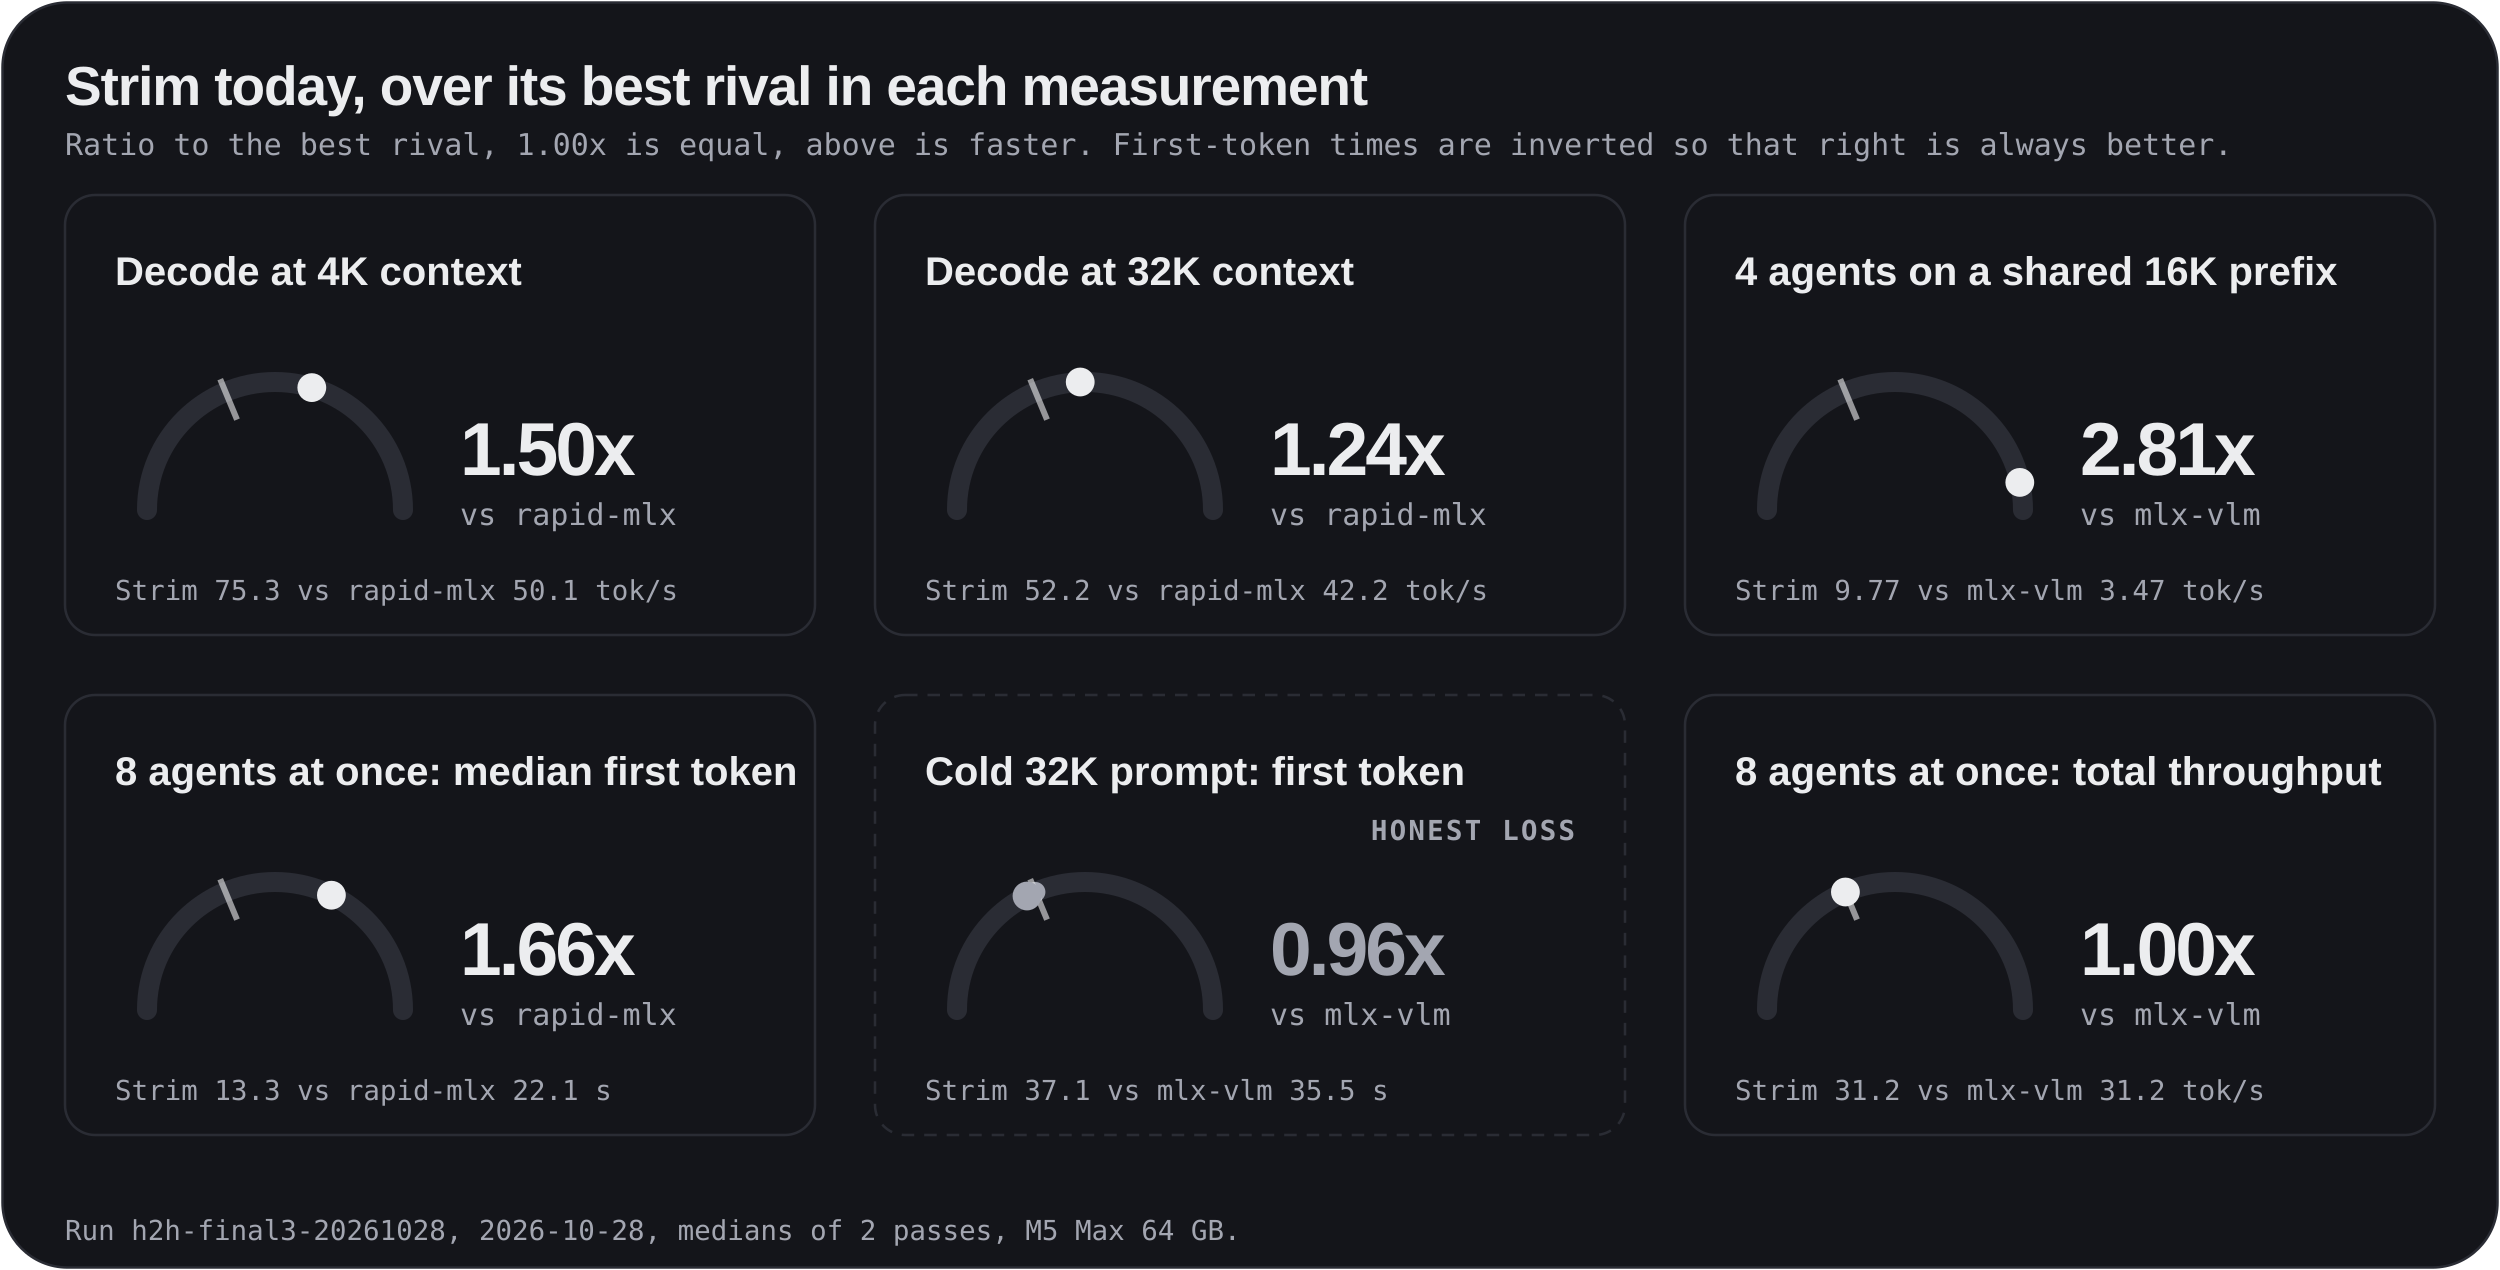
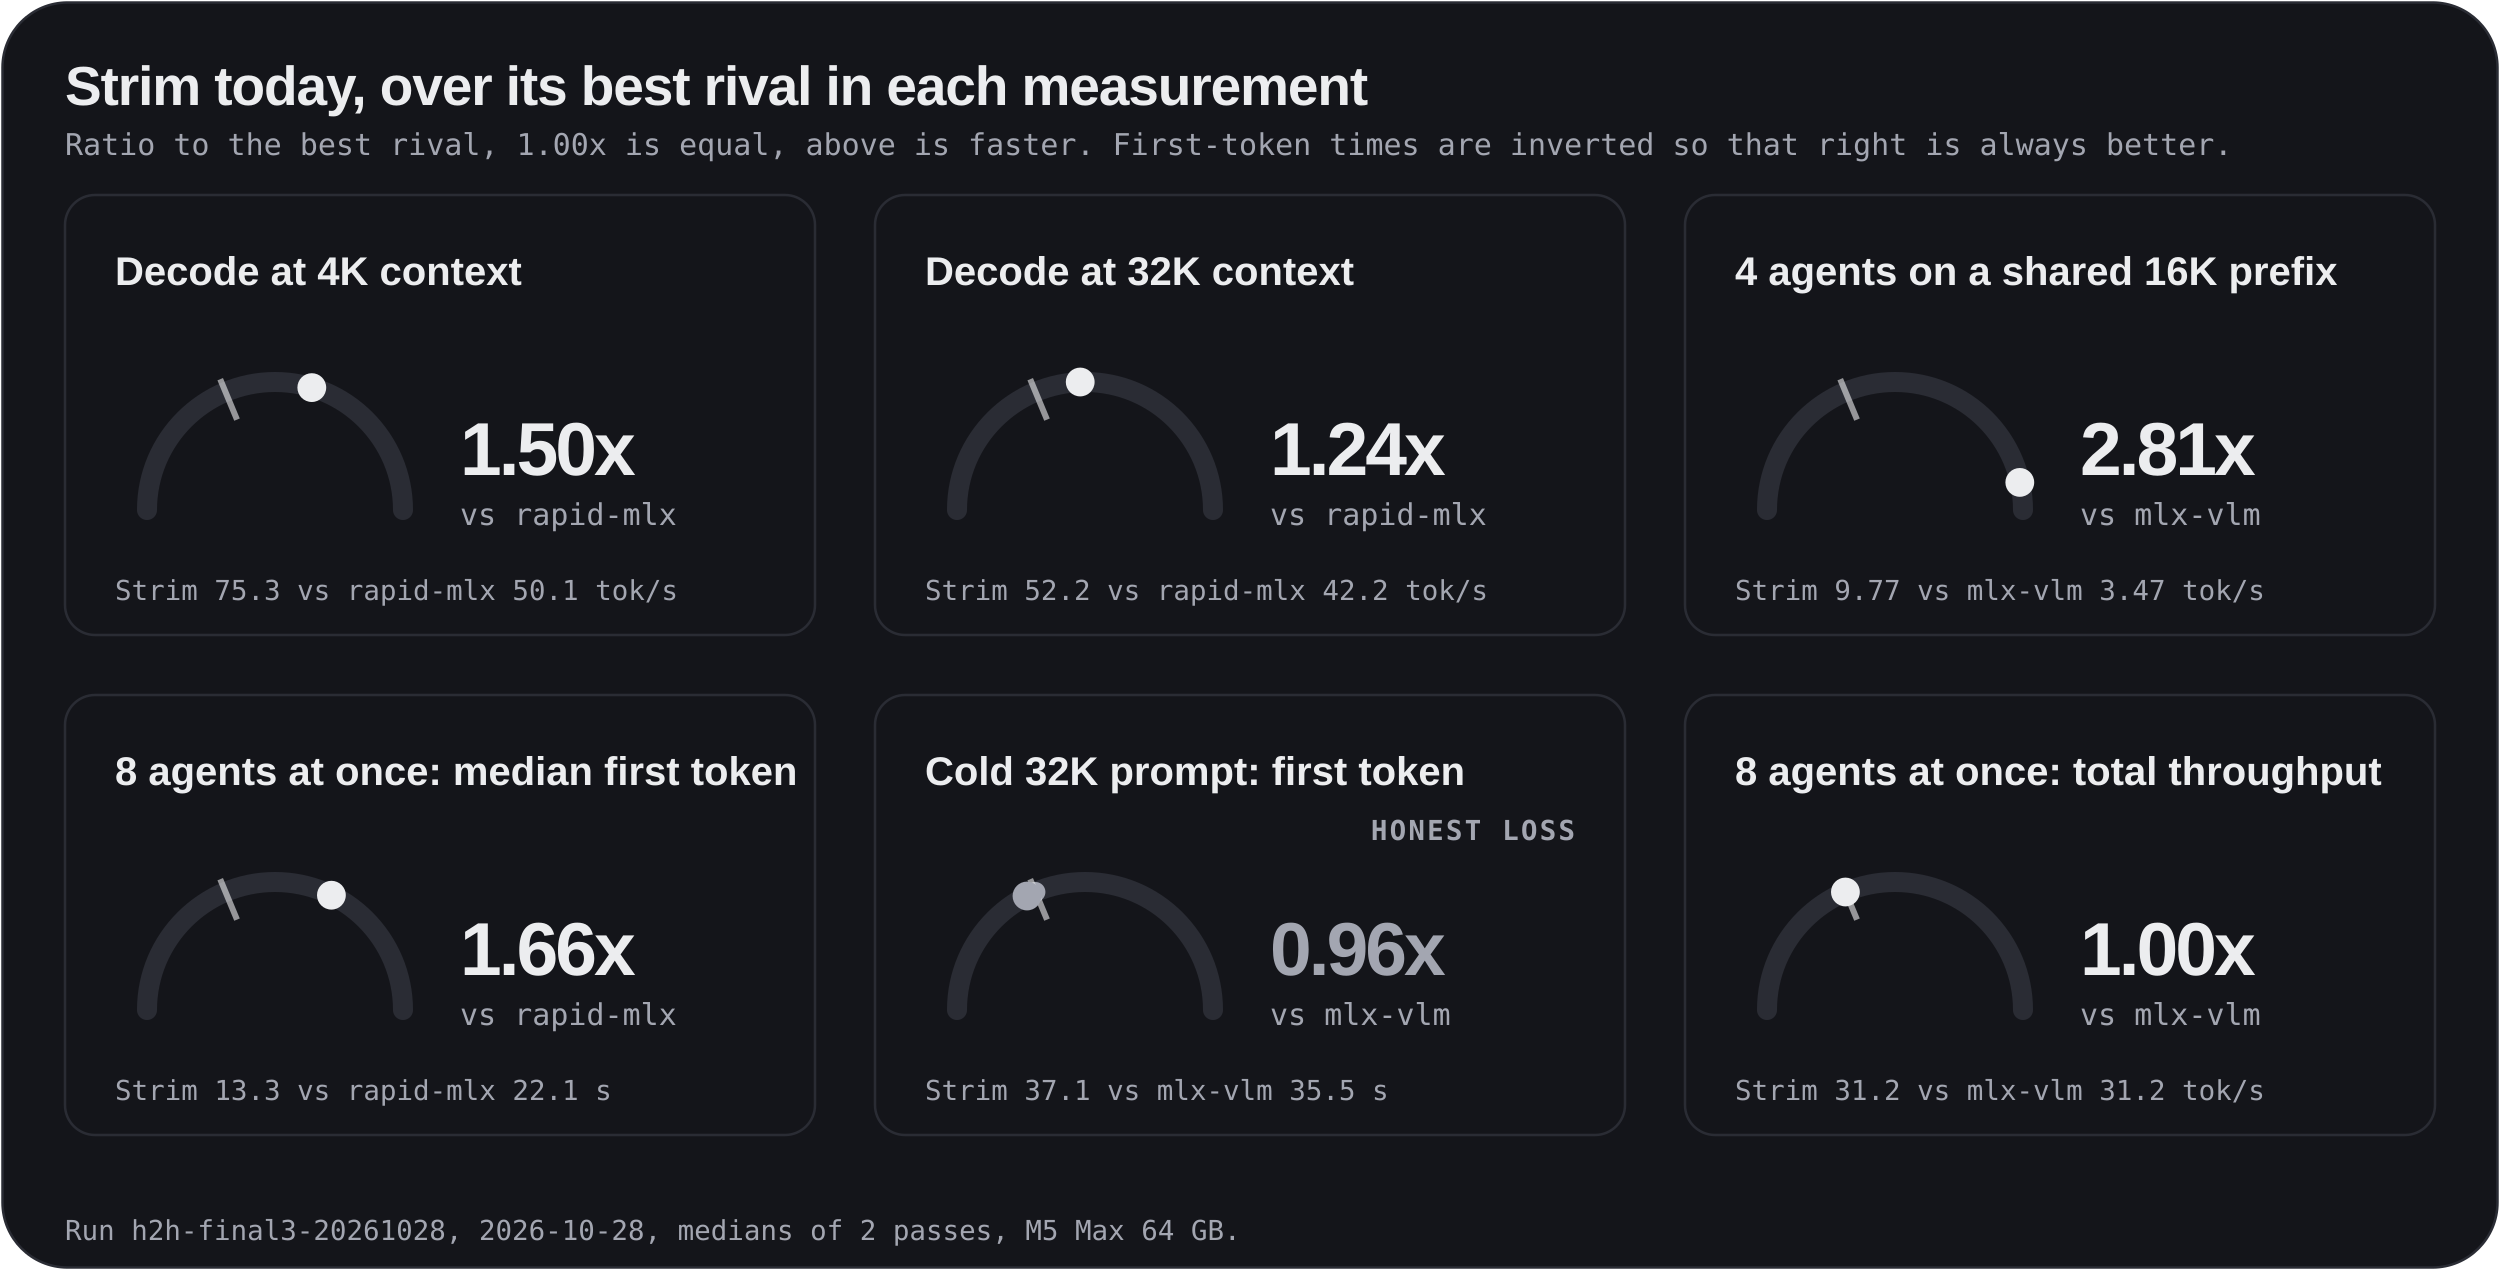
<svg xmlns="http://www.w3.org/2000/svg" class="hv gr" viewBox="0 0 1000 508" role="img" aria-labelledby="hr-t hr-d" width="1000" height="508">
  <style>.hv text{font:12px -apple-system,"Helvetica Neue",Arial,system-ui,sans-serif;fill:#ECEDEF}
.hv .mo{font-family:ui-monospace,SFMono-Regular,Menlo,Consolas,monospace}
.hv .m{fill:#A3A6B1}.hv .b{font-weight:700}.hv .s{font-size:10.5px}.hv .c{text-anchor:middle}.hv .e{text-anchor:end}
.hv .bg{fill:#14151A;stroke:#2A2C34}.hv .hl{fill:#1B1C22}.hv .g{stroke:#2A2C34;stroke-width:1;fill:none}.hv .d{stroke-dasharray:3 3}
.hv .bd{fill:#2A2C34;opacity:.5}.hv .o{stroke:#ECEDEF;stroke-width:1.3}
.hv .fg{fill:#ECEDEF}.hv .fs{fill:#7C7CF5}.hv .fr{fill:#686B76}.hv .fv{fill:#7A7D88}.hv .fq{fill:#9699A4}.hv .fp{fill:#B3B6BF}
.hv .ls{stroke:#7C7CF5}.hv .lr{stroke:#686B76;stroke-width:1.6}.hv .lv{stroke:#7A7D88;stroke-width:1.6}.hv .lq{stroke:#9699A4;stroke-width:1.6}.hv .lp{stroke:#B3B6BF;stroke-width:1.6}
.hv .pw rect,.hv .pl rect,.hv .pt rect{fill:#1B1C22;stroke:#2A2C34}.hv .pl rect{stroke-dasharray:3 2}
.hv .pw text{fill:#ECEDEF}.hv .pl text{fill:#A3A6B1}.hv .pt text{fill:#A3A6B1}
.hv .pw text,.hv .pl text,.hv .pt text{font-size:11px;font-weight:700}
.hv .hh{font-size:13px;font-weight:700}.hv .hv1{font-weight:700}
.hv .nltk{stroke:#A3A6B1;opacity:.55}.hv .nlld{stroke:#A3A6B1;stroke-width:1;opacity:.5;stroke-dasharray:2 3}.hv .nlld.hot{stroke:#7C7CF5;opacity:.8}
.hv .nlaxis{stroke:#2A2C34;stroke-width:1.5}.hv .strim-dot{fill:#7C7CF5;stroke:#7C7CF5;stroke-width:2}.hv .strim-track{stroke:#7C7CF5;opacity:1}
.hv .nldot{fill:#14151A;stroke:#A3A6B1;stroke-width:2}.hv .nlspec{fill:#ECEDEF;opacity:.5}
.hv .nlwk{stroke:#A3A6B1;stroke-width:2.5;opacity:.6;stroke-linecap:round}
.hv .nlv{font-size:17px;font-weight:600}.hv .nln{font-size:12.5px;fill:#A3A6B1}.hv .nln.hot{fill:#ECEDEF;font-weight:600;font-size:14px}
.hv .nlv.hot{font-family:"Space Grotesk",-apple-system,"Helvetica Neue",Arial,sans-serif;font-size:54px;font-weight:700;letter-spacing:-.04em}
.hv .tk{font-size:12px;fill:#A3A6B1}
- .hv .gcard{fill:#14151A;stroke:#2A2C34}.hv .gcard.loss{stroke-dasharray:5 4}
+ .hv .gcard{fill:#14151A;stroke:#2A2C34}
.hv .gb{fill:none;stroke:#2A2C34;stroke-width:5;stroke-linecap:round}.hv .gv{fill:none;stroke-width:5;stroke-linecap:round}.hv .gv.lose{stroke:#A3A6B1}
.hv .g1{stroke:#ECEDEF;stroke-width:1.5;opacity:.6}.hv .gd{fill:#ECEDEF}.hv .gd.lose{fill:#A3A6B1}
.hv .gnum{font-size:30px;font-weight:700;letter-spacing:-.04em}.hv .gnum.lose{fill:#A3A6B1}
.hv .chipr{fill:none;stroke:#A3A6B1}</style>
  <rect class="bg" x="1" y="1" width="998" height="506" rx="26" />
  <text x="26" y="42" style="font-size:22px;font-weight:700;letter-spacing:-.02em">Strim today, over its best rival in each measurement</text>
  <text x="26" y="62" class="m mo" style="font-size:12px">Ratio to the best rival, 1.00x is equal, above is faster. First-token times are inverted so that right is always better.</text>
  <g transform="translate(26 78)">
    <rect width="300" height="176" rx="12" class="gcard" />
    <text x="20" y="36" style="font-size:16px;font-weight:600">Decode at 4K context</text>
    <g transform="translate(20 62) scale(1.6)">
      <path d="M8 40A32 32 0 0 1 72 40" class="gb" />
      <path d="M27.6 10.5A32 32 0 0 1 49.2 9.4" class="gv" pathLength="1" />
      <line x1="30.5" y1="17.4" x2="26.3" y2="7.3" class="g1" />
      <circle cx="49.2" cy="9.4" r="3.6" class="gd" />
    </g>
    <text x="158" y="112" class="gnum">1.50x</text>
    <text x="158" y="132" class="m mo" style="font-size:12px">vs rapid-mlx</text>
    <text x="20" y="162" class="m mo" style="font-size:11px">Strim 75.3 vs rapid-mlx 50.1 tok/s</text>
  </g>
  <g transform="translate(350 78)">
    <rect width="300" height="176" rx="12" class="gcard" />
    <text x="20" y="36" style="font-size:16px;font-weight:600">Decode at 32K context</text>
    <g transform="translate(20 62) scale(1.6)">
      <path d="M8 40A32 32 0 0 1 72 40" class="gb" />
      <path d="M27.6 10.5A32 32 0 0 1 38.8 8" class="gv" pathLength="1" />
      <line x1="30.5" y1="17.4" x2="26.3" y2="7.3" class="g1" />
      <circle cx="38.8" cy="8" r="3.6" class="gd" />
    </g>
    <text x="158" y="112" class="gnum">1.24x</text>
    <text x="158" y="132" class="m mo" style="font-size:12px">vs rapid-mlx</text>
    <text x="20" y="162" class="m mo" style="font-size:11px">Strim 52.2 vs rapid-mlx 42.2 tok/s</text>
  </g>
  <g transform="translate(674 78)">
    <rect width="300" height="176" rx="12" class="gcard" />
    <text x="20" y="36" style="font-size:16px;font-weight:600">4 agents on a shared 16K prefix</text>
    <g transform="translate(20 62) scale(1.6)">
      <path d="M8 40A32 32 0 0 1 72 40" class="gb" />
      <path d="M27.6 10.5A32 32 0 0 1 71.2 33.1" class="gv" pathLength="1" />
      <line x1="30.5" y1="17.4" x2="26.3" y2="7.3" class="g1" />
      <circle cx="71.2" cy="33.1" r="3.6" class="gd" />
    </g>
    <text x="158" y="112" class="gnum">2.81x</text>
    <text x="158" y="132" class="m mo" style="font-size:12px">vs mlx-vlm</text>
    <text x="20" y="162" class="m mo" style="font-size:11px">Strim 9.77 vs mlx-vlm 3.47 tok/s</text>
  </g>
  <g transform="translate(26 278)">
    <rect width="300" height="176" rx="12" class="gcard" />
    <text x="20" y="36" style="font-size:16px;font-weight:600">8 agents at once: median first token</text>
    <g transform="translate(20 62) scale(1.6)">
      <path d="M8 40A32 32 0 0 1 72 40" class="gb" />
      <path d="M27.6 10.5A32 32 0 0 1 54.1 11.3" class="gv" pathLength="1" />
      <line x1="30.5" y1="17.4" x2="26.3" y2="7.3" class="g1" />
      <circle cx="54.1" cy="11.3" r="3.6" class="gd" />
    </g>
    <text x="158" y="112" class="gnum">1.66x</text>
    <text x="158" y="132" class="m mo" style="font-size:12px">vs rapid-mlx</text>
    <text x="20" y="162" class="m mo" style="font-size:11px">Strim 13.3 vs rapid-mlx 22.1 s</text>
  </g>
  <g transform="translate(350 278)">
    <rect width="300" height="176" rx="12" class="gcard loss" />
    <text x="20" y="36" style="font-size:16px;font-weight:600">Cold 32K prompt: first token</text>
    <text x="280" y="58" text-anchor="end" class="m mo" style="font-size:11px;font-weight:700;letter-spacing:.08em">HONEST LOSS</text>
    <g transform="translate(20 62) scale(1.6)">
      <path d="M8 40A32 32 0 0 1 72 40" class="gb" />
      <path d="M27.6 10.5A32 32 0 0 0 25.5 11.5" class="gv lose" pathLength="1" />
      <line x1="30.5" y1="17.4" x2="26.3" y2="7.3" class="g1" />
      <circle cx="25.5" cy="11.5" r="3.6" class="gd lose" />
    </g>
    <text x="158" y="112" class="gnum lose">0.96x</text>
    <text x="158" y="132" class="m mo" style="font-size:12px">vs mlx-vlm</text>
    <text x="20" y="162" class="m mo" style="font-size:11px">Strim 37.1 vs mlx-vlm 35.5 s</text>
  </g>
  <g transform="translate(674 278)">
    <rect width="300" height="176" rx="12" class="gcard" />
    <text x="20" y="36" style="font-size:16px;font-weight:600">8 agents at once: total throughput</text>
    <g transform="translate(20 62) scale(1.6)">
      <path d="M8 40A32 32 0 0 1 72 40" class="gb" />
      <path d="M27.6 10.5A32 32 0 0 1 27.6 10.5" class="gv" pathLength="1" />
      <line x1="30.5" y1="17.4" x2="26.3" y2="7.3" class="g1" />
      <circle cx="27.6" cy="10.5" r="3.6" class="gd" />
    </g>
    <text x="158" y="112" class="gnum">1.00x</text>
    <text x="158" y="132" class="m mo" style="font-size:12px">vs mlx-vlm</text>
    <text x="20" y="162" class="m mo" style="font-size:11px">Strim 31.2 vs mlx-vlm 31.2 tok/s</text>
  </g>
  <text x="26" y="496" class="m mo" style="font-size:11px">Run h2h-final3-20261028, 2026-10-28, medians of 2 passes, M5 Max 64 GB.</text>
</svg>
